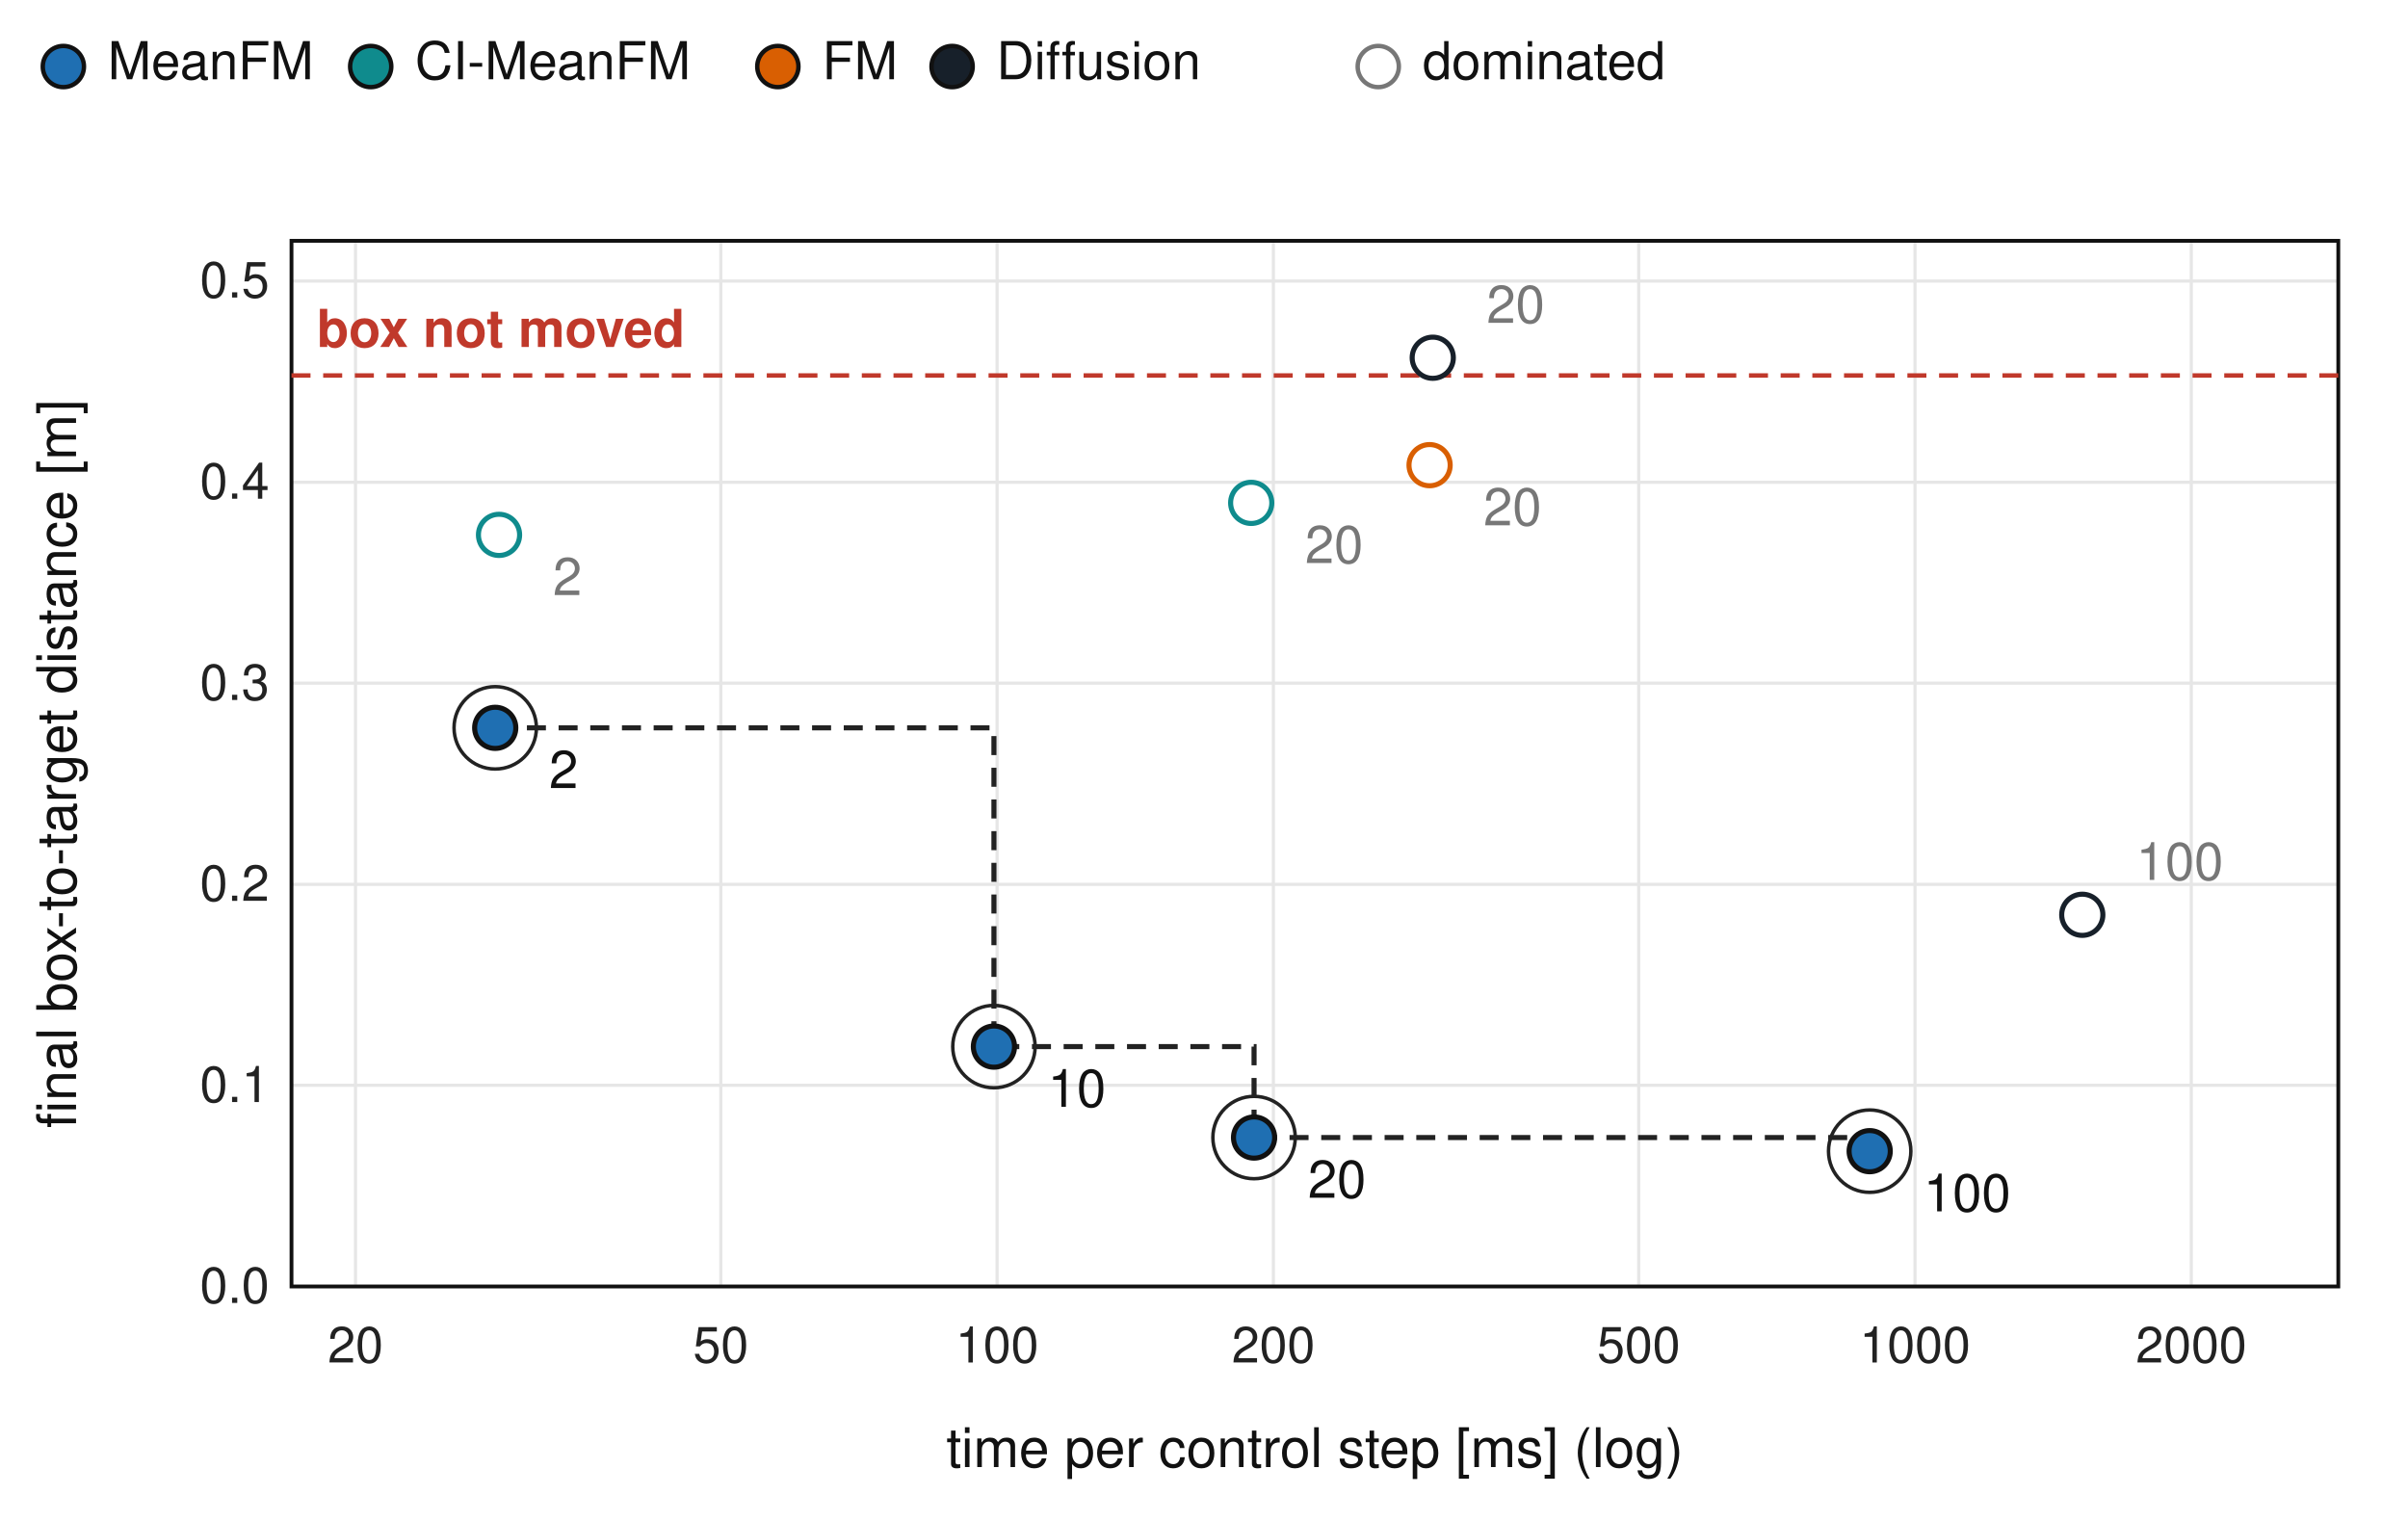
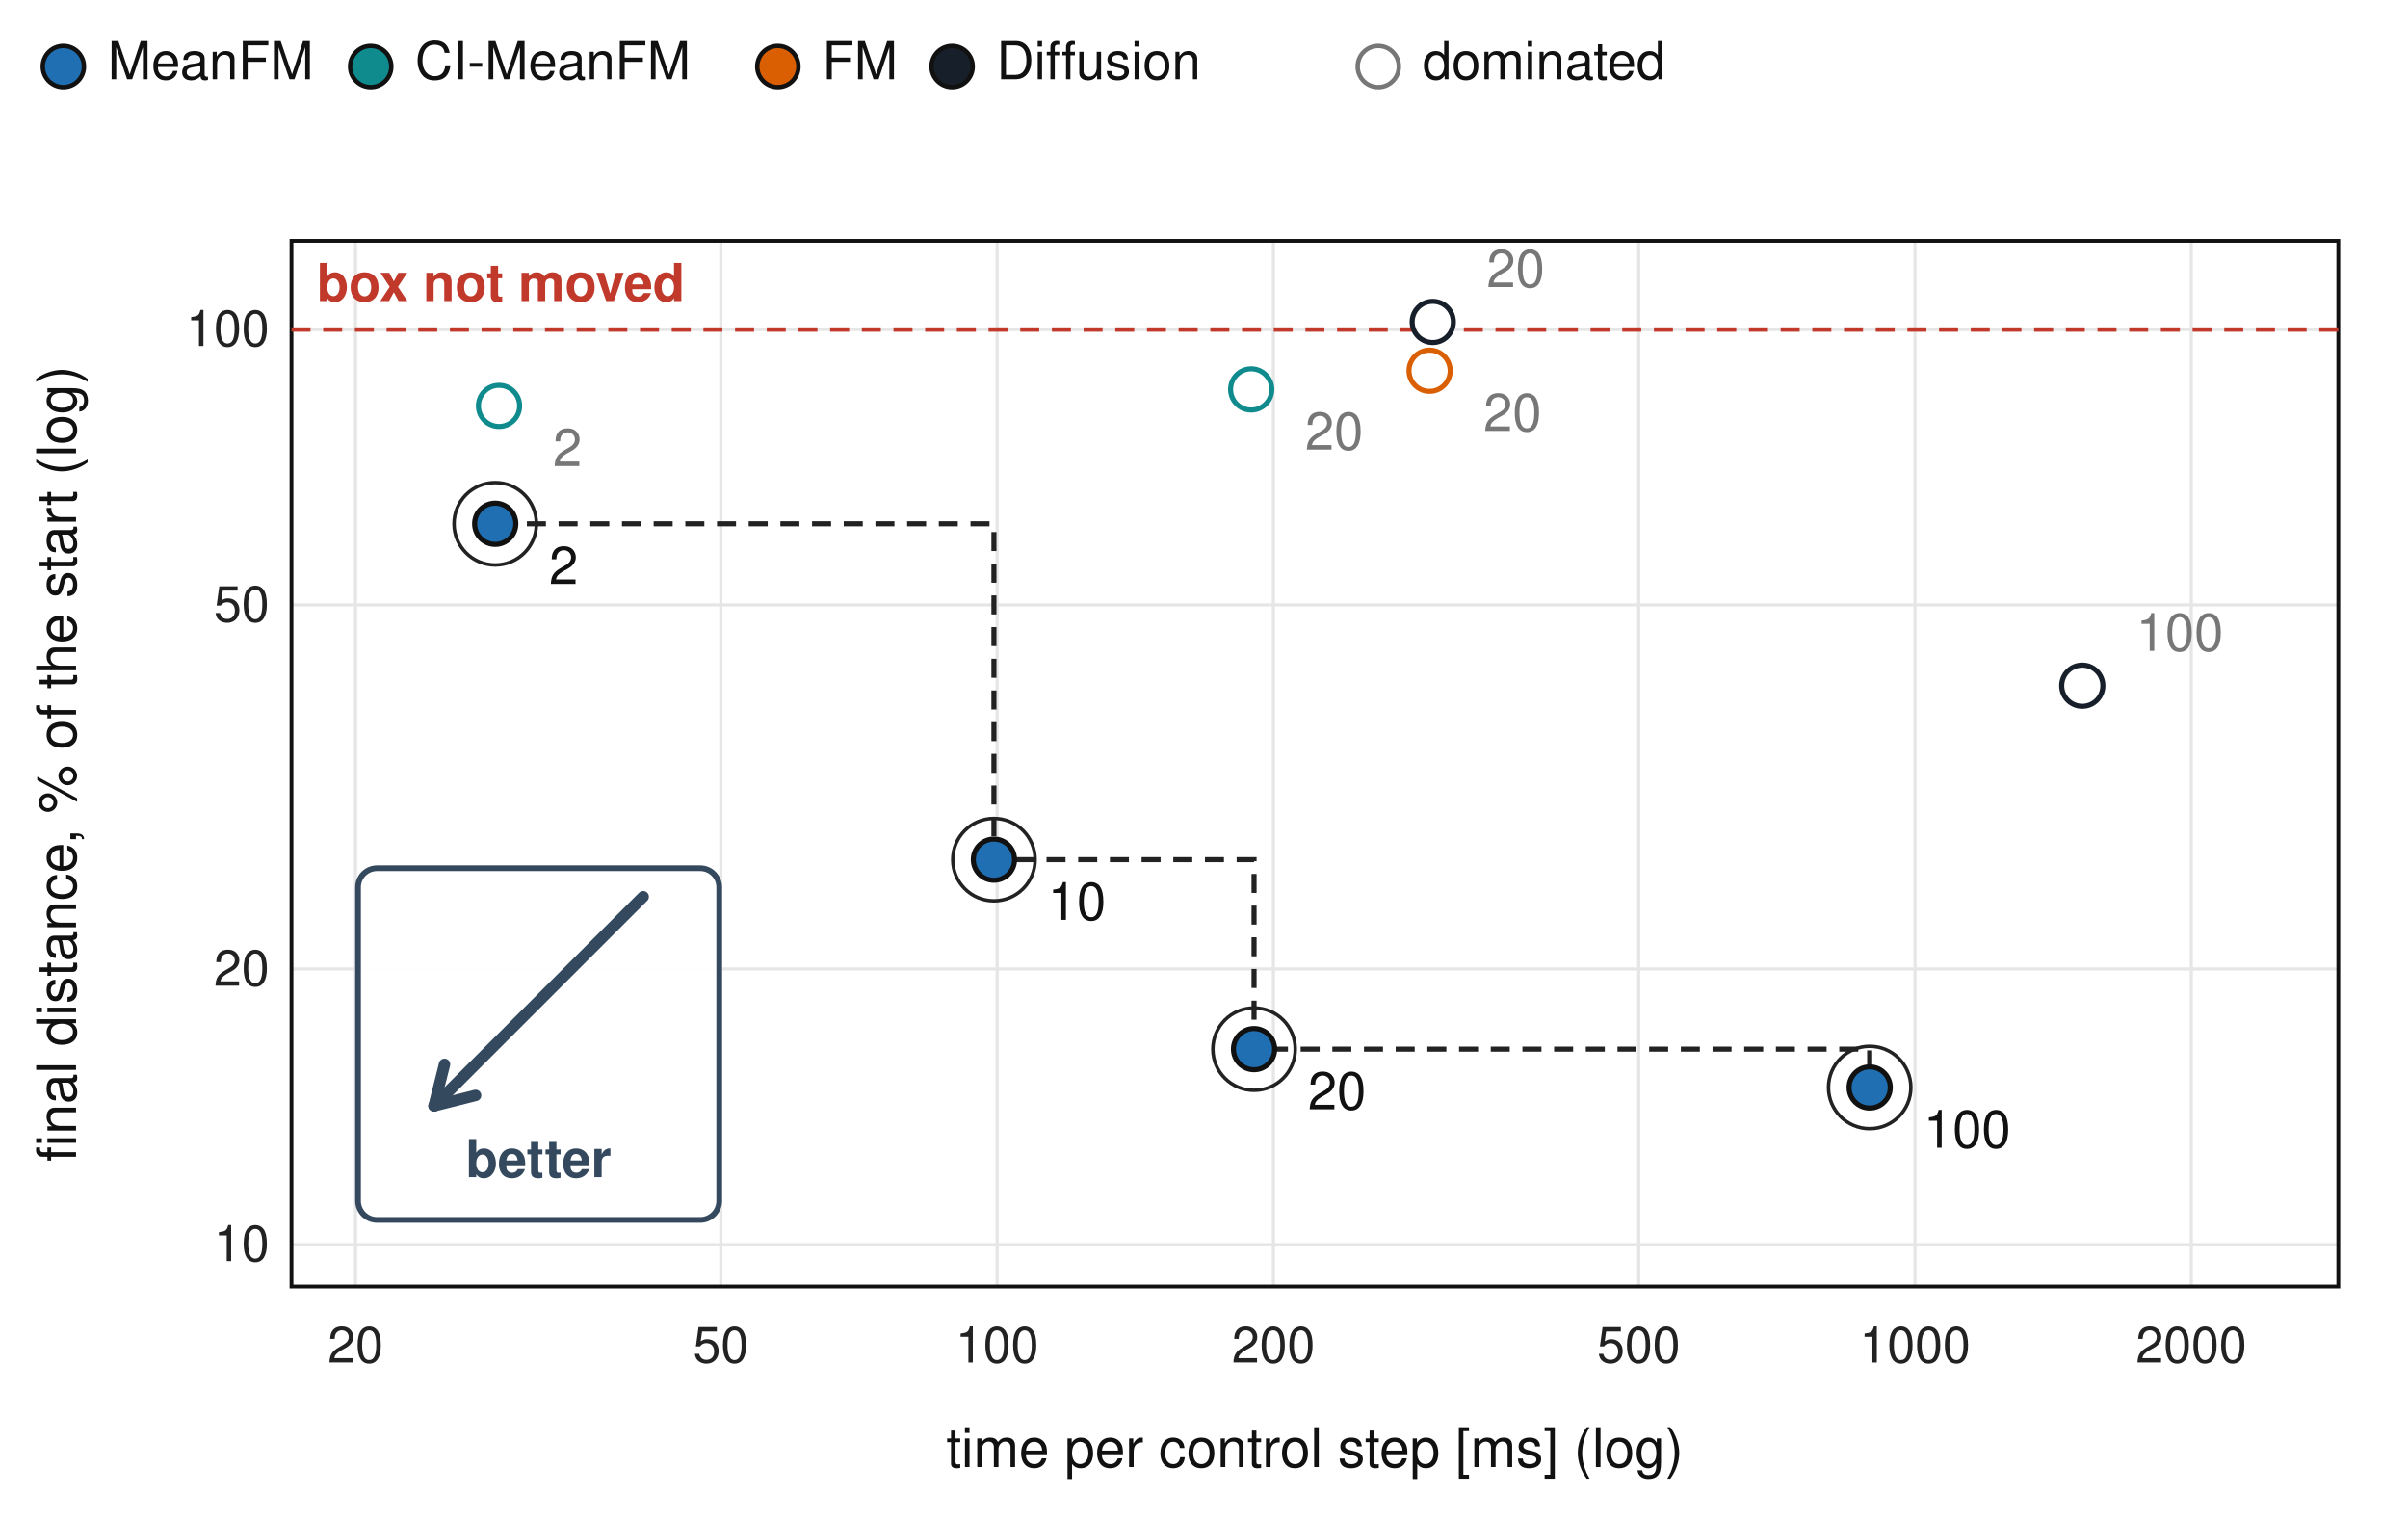
<svg xmlns="http://www.w3.org/2000/svg" width="760" height="480" viewBox="0 0 760 480">
  <rect x="0" y="0" width="760" height="480" fill="#ffffff" />
  <g transform="translate(0,0)">
    <rect x="0" y="0" width="760" height="42" fill="#ffffff" />
    <circle cx="20.0" cy="21.0" r="6.5" fill="#1f6fb2" stroke="#111" stroke-width="1.4" />
    <text x="34.0" y="25.0" font-size="16.5" fill="#111" text-anchor="start" font-family="Helvetica,Arial,sans-serif">MeanFM</text>
    <circle cx="117.0" cy="21.0" r="6.5" fill="#0f8b8d" stroke="#111" stroke-width="1.4" />
    <text x="131.0" y="25.0" font-size="16.5" fill="#111" text-anchor="start" font-family="Helvetica,Arial,sans-serif">CI-MeanFM</text>
    <circle cx="245.5" cy="21.0" r="6.5" fill="#d95f02" stroke="#111" stroke-width="1.4" />
    <text x="259.5" y="25.0" font-size="16.5" fill="#111" text-anchor="start" font-family="Helvetica,Arial,sans-serif">FM</text>
    <circle cx="300.5" cy="21.0" r="6.5" fill="#17202a" stroke="#111" stroke-width="1.4" />
    <text x="314.5" y="25.0" font-size="16.5" fill="#111" text-anchor="start" font-family="Helvetica,Arial,sans-serif">Diffusion</text>
    <circle cx="435.0" cy="21.0" r="6.5" fill="#ffffff" stroke="#777" stroke-width="1.4" />
    <text x="449.0" y="25.0" font-size="16.5" fill="#111" text-anchor="start" font-family="Helvetica,Arial,sans-serif">dominated</text>
  </g>
  <g transform="translate(0,50)">
    <rect x="0" y="0" width="760" height="430" fill="#ffffff" />
    <line x1="112.2" y1="26" x2="112.2" y2="356" stroke="#e6e6e6" stroke-width="1" />
    <text x="112.2" y="380.0" font-size="15.75" fill="#222" text-anchor="middle" font-family="Helvetica,Arial,sans-serif">20</text>
    <line x1="227.5" y1="26" x2="227.5" y2="356" stroke="#e6e6e6" stroke-width="1" />
    <text x="227.5" y="380.0" font-size="15.75" fill="#222" text-anchor="middle" font-family="Helvetica,Arial,sans-serif">50</text>
    <line x1="314.7" y1="26" x2="314.7" y2="356" stroke="#e6e6e6" stroke-width="1" />
    <text x="314.7" y="380.0" font-size="15.75" fill="#222" text-anchor="middle" font-family="Helvetica,Arial,sans-serif">100</text>
    <line x1="401.9" y1="26" x2="401.9" y2="356" stroke="#e6e6e6" stroke-width="1" />
    <text x="401.9" y="380.0" font-size="15.75" fill="#222" text-anchor="middle" font-family="Helvetica,Arial,sans-serif">200</text>
    <line x1="517.2" y1="26" x2="517.2" y2="356" stroke="#e6e6e6" stroke-width="1" />
    <text x="517.2" y="380.0" font-size="15.75" fill="#222" text-anchor="middle" font-family="Helvetica,Arial,sans-serif">500</text>
    <line x1="604.4" y1="26" x2="604.4" y2="356" stroke="#e6e6e6" stroke-width="1" />
    <text x="604.4" y="380.0" font-size="15.75" fill="#222" text-anchor="middle" font-family="Helvetica,Arial,sans-serif">1000</text>
    <line x1="691.6" y1="26" x2="691.6" y2="356" stroke="#e6e6e6" stroke-width="1" />
    <text x="691.6" y="380.0" font-size="15.75" fill="#222" text-anchor="middle" font-family="Helvetica,Arial,sans-serif">2000</text>
-     <line x1="92" y1="356.0" x2="738" y2="356.0" stroke="#e6e6e6" stroke-width="1" />
-     <text x="85" y="361.2" font-size="15.75" fill="#222" text-anchor="end" font-family="Helvetica,Arial,sans-serif">0.0</text>
-     <line x1="92" y1="292.5" x2="738" y2="292.5" stroke="#e6e6e6" stroke-width="1" />
-     <text x="85" y="297.8" font-size="15.75" fill="#222" text-anchor="end" font-family="Helvetica,Arial,sans-serif">0.1</text>
-     <line x1="92" y1="229.1" x2="738" y2="229.1" stroke="#e6e6e6" stroke-width="1" />
-     <text x="85" y="234.3" font-size="15.75" fill="#222" text-anchor="end" font-family="Helvetica,Arial,sans-serif">0.2</text>
-     <line x1="92" y1="165.6" x2="738" y2="165.6" stroke="#e6e6e6" stroke-width="1" />
-     <text x="85" y="170.9" font-size="15.75" fill="#222" text-anchor="end" font-family="Helvetica,Arial,sans-serif">0.3</text>
-     <line x1="92" y1="102.2" x2="738" y2="102.2" stroke="#e6e6e6" stroke-width="1" />
-     <text x="85" y="107.4" font-size="15.75" fill="#222" text-anchor="end" font-family="Helvetica,Arial,sans-serif">0.4</text>
-     <line x1="92" y1="38.7" x2="738" y2="38.7" stroke="#e6e6e6" stroke-width="1" />
-     <text x="85" y="43.9" font-size="15.75" fill="#222" text-anchor="end" font-family="Helvetica,Arial,sans-serif">0.5</text>
+     <line x1="92" y1="342.8" x2="738" y2="342.8" stroke="#e6e6e6" stroke-width="1" />
+     <text x="85" y="348.0" font-size="15.75" fill="#222" text-anchor="end" font-family="Helvetica,Arial,sans-serif">10</text>
+     <line x1="92" y1="255.8" x2="738" y2="255.8" stroke="#e6e6e6" stroke-width="1" />
+     <text x="85" y="261.1" font-size="15.75" fill="#222" text-anchor="end" font-family="Helvetica,Arial,sans-serif">20</text>
+     <line x1="92" y1="140.9" x2="738" y2="140.9" stroke="#e6e6e6" stroke-width="1" />
+     <text x="85" y="146.2" font-size="15.75" fill="#222" text-anchor="end" font-family="Helvetica,Arial,sans-serif">50</text>
+     <line x1="92" y1="54.0" x2="738" y2="54.0" stroke="#e6e6e6" stroke-width="1" />
+     <text x="85" y="59.2" font-size="15.75" fill="#222" text-anchor="end" font-family="Helvetica,Arial,sans-serif">100</text>
    <rect x="92" y="26" width="646" height="330" fill="none" stroke="#111" stroke-width="1.2" />
    <text x="415.0" y="413.0" font-size="17.25" fill="#111" text-anchor="middle" font-family="Helvetica,Arial,sans-serif">time per control step [ms] (log)</text>
-     <text x="24.0" y="191.0" font-size="17.25" fill="#111" text-anchor="middle" font-family="Helvetica,Arial,sans-serif" transform="rotate(-90 24.0 191.0)">final box-to-target distance [m]</text>
+     <text x="24.0" y="191.0" font-size="17.25" fill="#111" text-anchor="middle" font-family="Helvetica,Arial,sans-serif" transform="rotate(-90 24.0 191.0)">final distance, % of the start (log)</text>
    <text x="92" y="30.0" font-size="19.5" font-weight="bold" fill="#111" font-family="Helvetica,Arial,sans-serif" />
-     <line x1="92" y1="68.5" x2="738" y2="68.5" stroke="#c0392b" stroke-width="1.4" stroke-dasharray="6,4" />
-     <text x="100.0" y="59.5" font-size="16.5" fill="#c0392b" text-anchor="start" font-family="Helvetica,Arial,sans-serif" font-weight="bold">box not moved</text>
-     <polyline points="156.3,179.7 313.7,179.7 313.7,280.3 395.8,280.3 395.8,309.0 590.1,309.0 590.1,313.3" fill="none" stroke="#222" stroke-width="1.6" stroke-dasharray="6,4" />
-     <circle cx="156.3" cy="179.7" r="6.5" fill="#1f6fb2" stroke="#111" stroke-width="1.6" />
-     <text x="173.3" y="198.7" font-size="16.5" fill="#111" text-anchor="start" font-family="Helvetica,Arial,sans-serif">2</text>
-     <circle cx="313.7" cy="280.3" r="6.5" fill="#1f6fb2" stroke="#111" stroke-width="1.6" />
-     <text x="330.7" y="299.3" font-size="16.5" fill="#111" text-anchor="start" font-family="Helvetica,Arial,sans-serif">10</text>
-     <circle cx="395.8" cy="309.0" r="6.5" fill="#1f6fb2" stroke="#111" stroke-width="1.6" />
-     <text x="412.8" y="328.0" font-size="16.5" fill="#111" text-anchor="start" font-family="Helvetica,Arial,sans-serif">20</text>
-     <circle cx="590.1" cy="313.3" r="6.5" fill="#1f6fb2" stroke="#111" stroke-width="1.6" />
-     <text x="607.1" y="332.3" font-size="16.5" fill="#111" text-anchor="start" font-family="Helvetica,Arial,sans-serif">100</text>
-     <circle cx="157.5" cy="118.8" r="6.5" fill="#ffffff" stroke="#0f8b8d" stroke-width="1.6" />
-     <text x="174.5" y="137.8" font-size="16.5" fill="#777" text-anchor="start" font-family="Helvetica,Arial,sans-serif">2</text>
-     <circle cx="394.9" cy="108.7" r="6.5" fill="#ffffff" stroke="#0f8b8d" stroke-width="1.6" />
-     <text x="411.9" y="127.7" font-size="16.5" fill="#777" text-anchor="start" font-family="Helvetica,Arial,sans-serif">20</text>
-     <circle cx="451.2" cy="96.8" r="6.5" fill="#ffffff" stroke="#d95f02" stroke-width="1.6" />
-     <text x="468.2" y="115.8" font-size="16.5" fill="#777" text-anchor="start" font-family="Helvetica,Arial,sans-serif">20</text>
-     <circle cx="452.2" cy="62.9" r="6.5" fill="#ffffff" stroke="#17202a" stroke-width="1.6" />
-     <text x="469.2" y="51.9" font-size="16.5" fill="#777" text-anchor="start" font-family="Helvetica,Arial,sans-serif">20</text>
-     <circle cx="657.2" cy="238.7" r="6.5" fill="#ffffff" stroke="#17202a" stroke-width="1.6" />
-     <text x="674.2" y="227.7" font-size="16.5" fill="#777" text-anchor="start" font-family="Helvetica,Arial,sans-serif">100</text>
-     <circle cx="156.3" cy="179.7" r="13" fill="none" stroke="#222" stroke-width="1.1" />
-     <circle cx="313.7" cy="280.3" r="13" fill="none" stroke="#222" stroke-width="1.1" />
-     <circle cx="395.8" cy="309.0" r="13" fill="none" stroke="#222" stroke-width="1.1" />
-     <circle cx="590.1" cy="313.3" r="13" fill="none" stroke="#222" stroke-width="1.1" />
+     <line x1="92" y1="54.0" x2="738" y2="54.0" stroke="#c0392b" stroke-width="1.4" stroke-dasharray="6,4" />
+     <text x="100.0" y="45.0" font-size="16.5" fill="#c0392b" text-anchor="start" font-family="Helvetica,Arial,sans-serif" font-weight="bold">box not moved</text>
+     <polyline points="156.3,115.3 313.7,115.3 313.7,221.3 395.8,221.3 395.8,281.1 590.1,281.1 590.1,293.2" fill="none" stroke="#222" stroke-width="1.6" stroke-dasharray="6,4" />
+     <rect x="113.0" y="224.0" width="114.0" height="111.0" rx="6.0" fill="#ffffff" fill-opacity="0.94" stroke="#34495e" stroke-width="1.8" />
+     <line x1="203.0" y1="233.0" x2="137.0" y2="299.0" stroke="#34495e" stroke-width="3.6" stroke-linecap="round" />
+     <line x1="137.0" y1="299.0" x2="140.3" y2="285.9" stroke="#34495e" stroke-width="3.6" stroke-linecap="round" />
+     <line x1="137.0" y1="299.0" x2="150.1" y2="295.7" stroke="#34495e" stroke-width="3.6" stroke-linecap="round" />
+     <text x="170.0" y="321.5" font-size="16.5" fill="#34495e" text-anchor="middle" font-family="Helvetica,Arial,sans-serif" font-weight="bold">better</text>
+     <circle cx="156.3" cy="115.3" r="6.5" fill="#1f6fb2" stroke="#111" stroke-width="1.6" />
+     <text x="173.3" y="134.3" font-size="16.5" fill="#111" text-anchor="start" font-family="Helvetica,Arial,sans-serif">2</text>
+     <circle cx="313.7" cy="221.3" r="6.5" fill="#1f6fb2" stroke="#111" stroke-width="1.6" />
+     <text x="330.7" y="240.3" font-size="16.5" fill="#111" text-anchor="start" font-family="Helvetica,Arial,sans-serif">10</text>
+     <circle cx="395.8" cy="281.1" r="6.5" fill="#1f6fb2" stroke="#111" stroke-width="1.6" />
+     <text x="412.8" y="300.1" font-size="16.5" fill="#111" text-anchor="start" font-family="Helvetica,Arial,sans-serif">20</text>
+     <circle cx="590.1" cy="293.2" r="6.5" fill="#1f6fb2" stroke="#111" stroke-width="1.6" />
+     <text x="607.1" y="312.2" font-size="16.5" fill="#111" text-anchor="start" font-family="Helvetica,Arial,sans-serif">100</text>
+     <circle cx="157.5" cy="78.1" r="6.5" fill="#ffffff" stroke="#0f8b8d" stroke-width="1.6" />
+     <text x="174.5" y="97.1" font-size="16.5" fill="#777" text-anchor="start" font-family="Helvetica,Arial,sans-serif">2</text>
+     <circle cx="394.9" cy="72.9" r="6.5" fill="#ffffff" stroke="#0f8b8d" stroke-width="1.6" />
+     <text x="411.9" y="91.9" font-size="16.5" fill="#777" text-anchor="start" font-family="Helvetica,Arial,sans-serif">20</text>
+     <circle cx="451.2" cy="67.0" r="6.5" fill="#ffffff" stroke="#d95f02" stroke-width="1.6" />
+     <text x="468.2" y="86.0" font-size="16.5" fill="#777" text-anchor="start" font-family="Helvetica,Arial,sans-serif">20</text>
+     <circle cx="452.2" cy="51.6" r="6.5" fill="#ffffff" stroke="#17202a" stroke-width="1.6" />
+     <text x="469.2" y="40.6" font-size="16.5" fill="#777" text-anchor="start" font-family="Helvetica,Arial,sans-serif">20</text>
+     <circle cx="657.2" cy="166.4" r="6.5" fill="#ffffff" stroke="#17202a" stroke-width="1.6" />
+     <text x="674.2" y="155.4" font-size="16.5" fill="#777" text-anchor="start" font-family="Helvetica,Arial,sans-serif">100</text>
+     <circle cx="156.3" cy="115.3" r="13" fill="none" stroke="#222" stroke-width="1.1" />
+     <circle cx="313.7" cy="221.3" r="13" fill="none" stroke="#222" stroke-width="1.1" />
+     <circle cx="395.8" cy="281.1" r="13" fill="none" stroke="#222" stroke-width="1.1" />
+     <circle cx="590.1" cy="293.2" r="13" fill="none" stroke="#222" stroke-width="1.1" />
  </g>
</svg>
